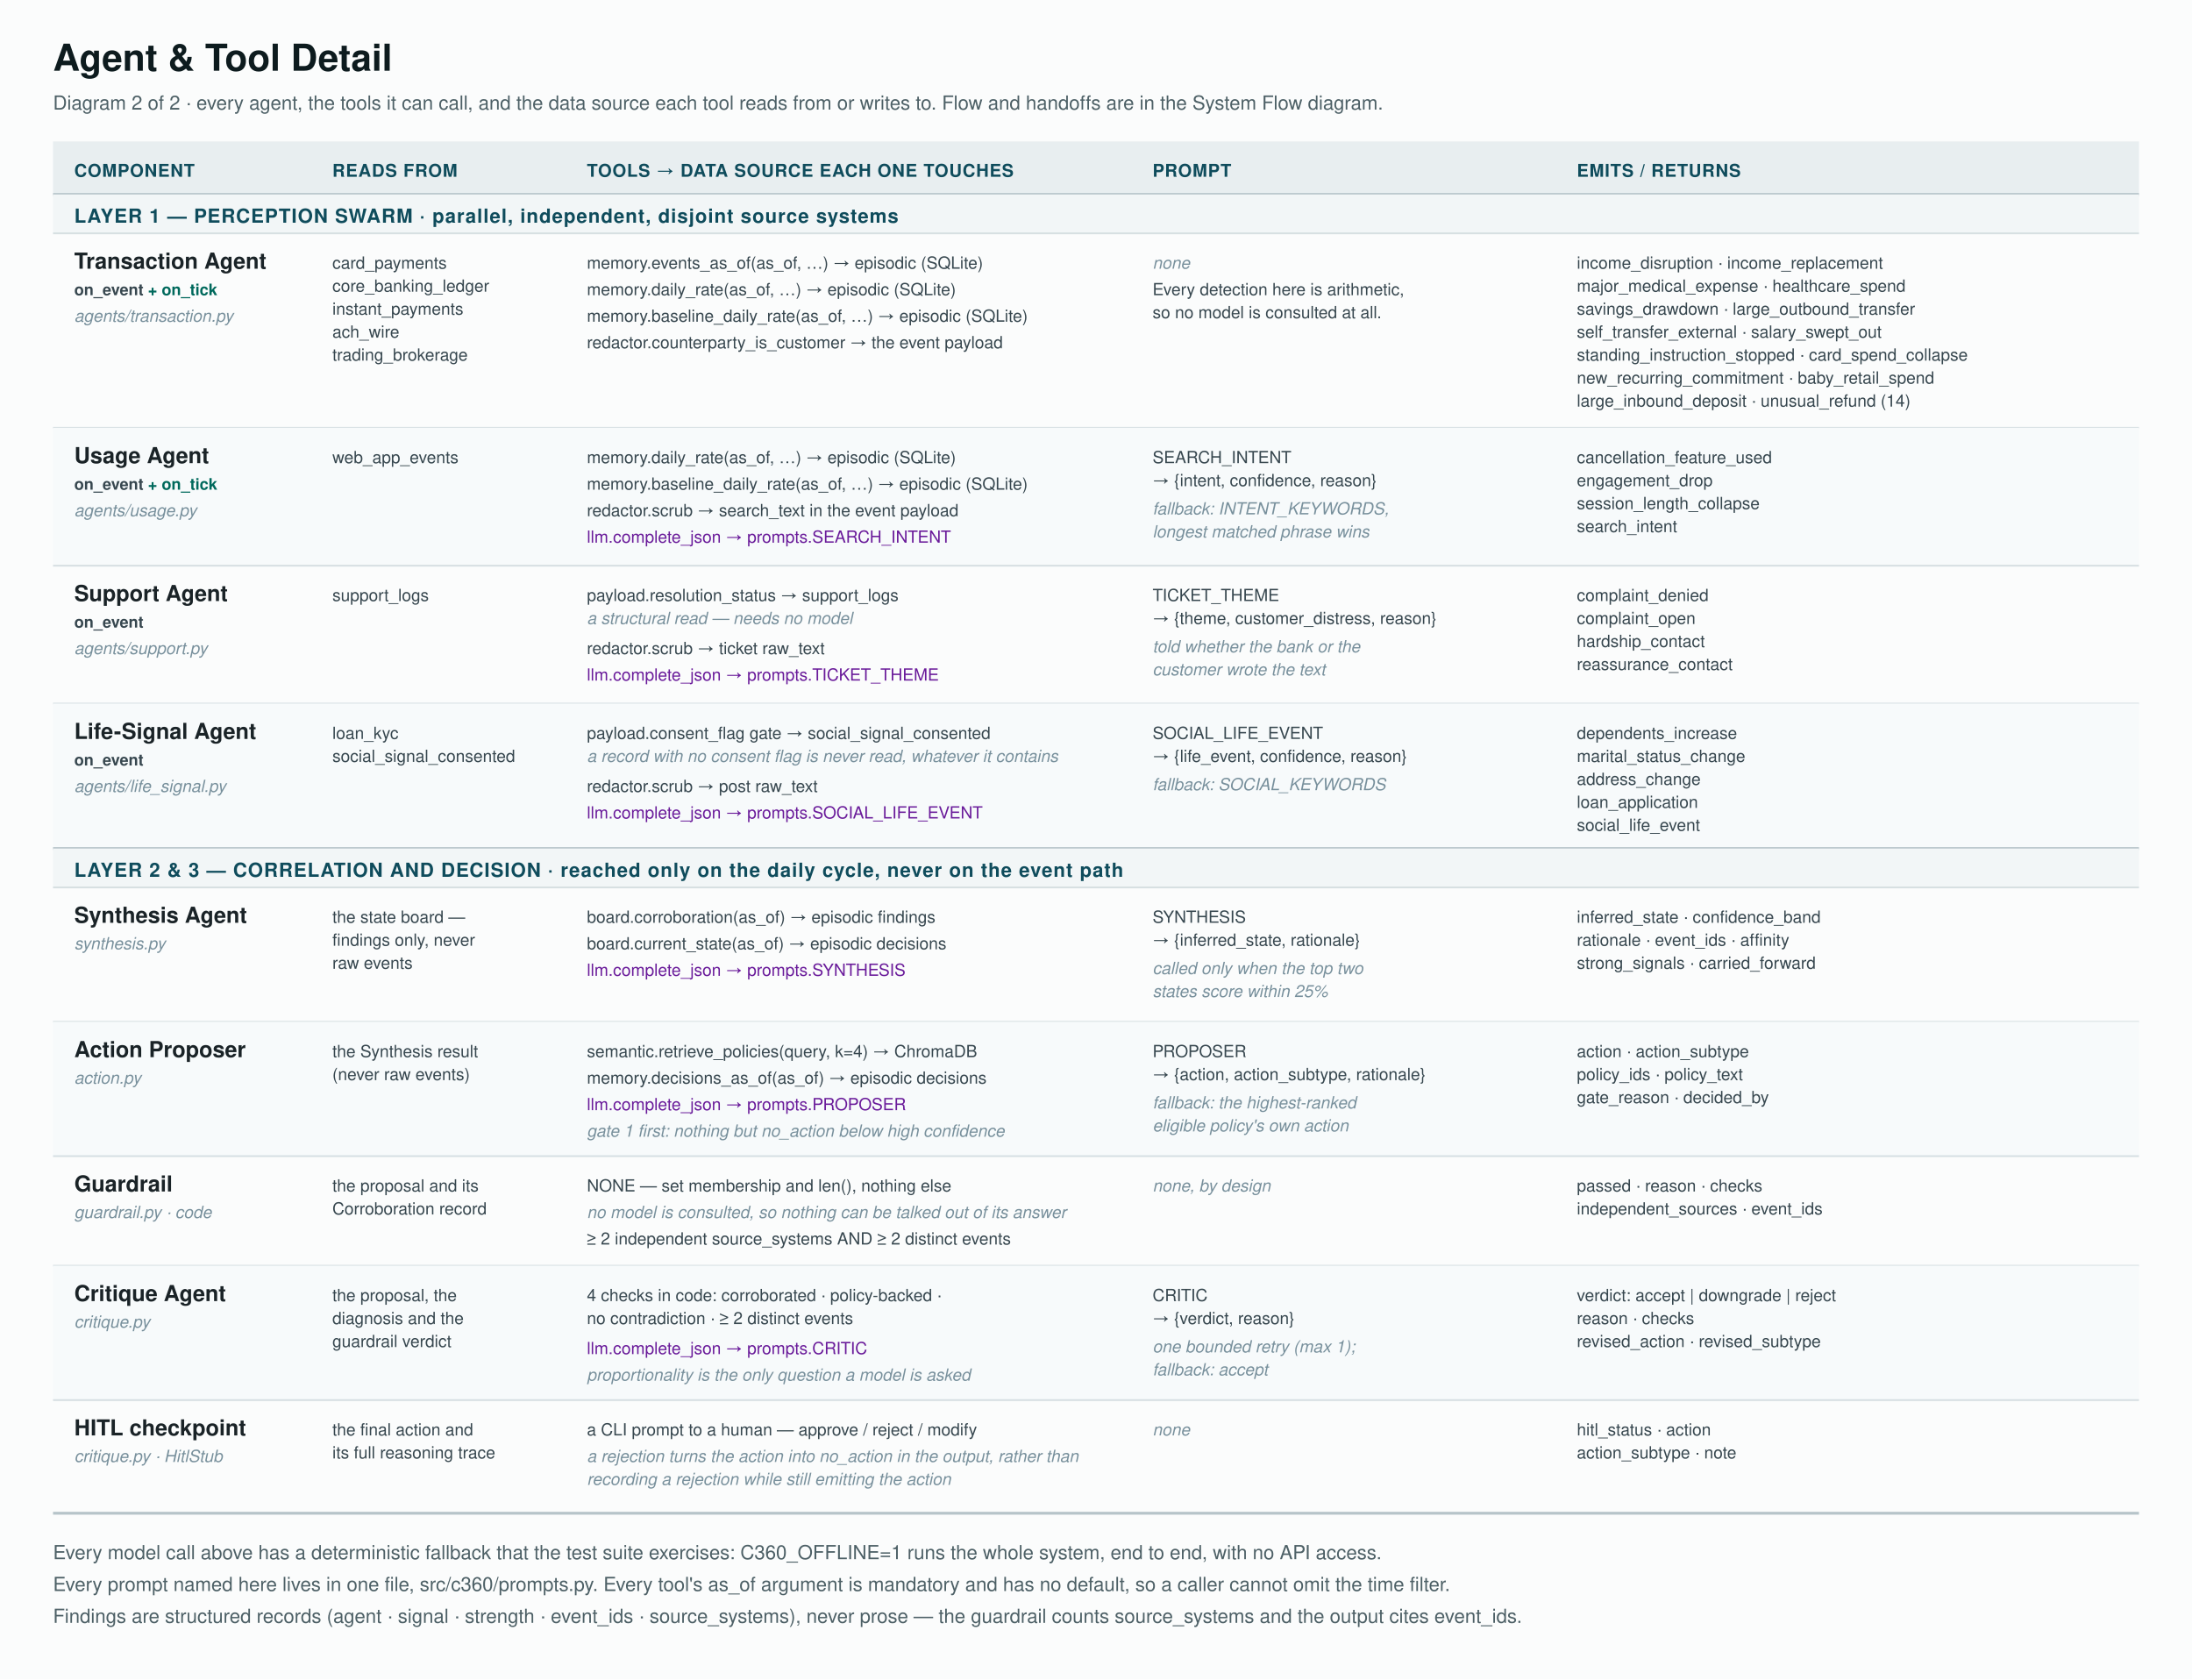
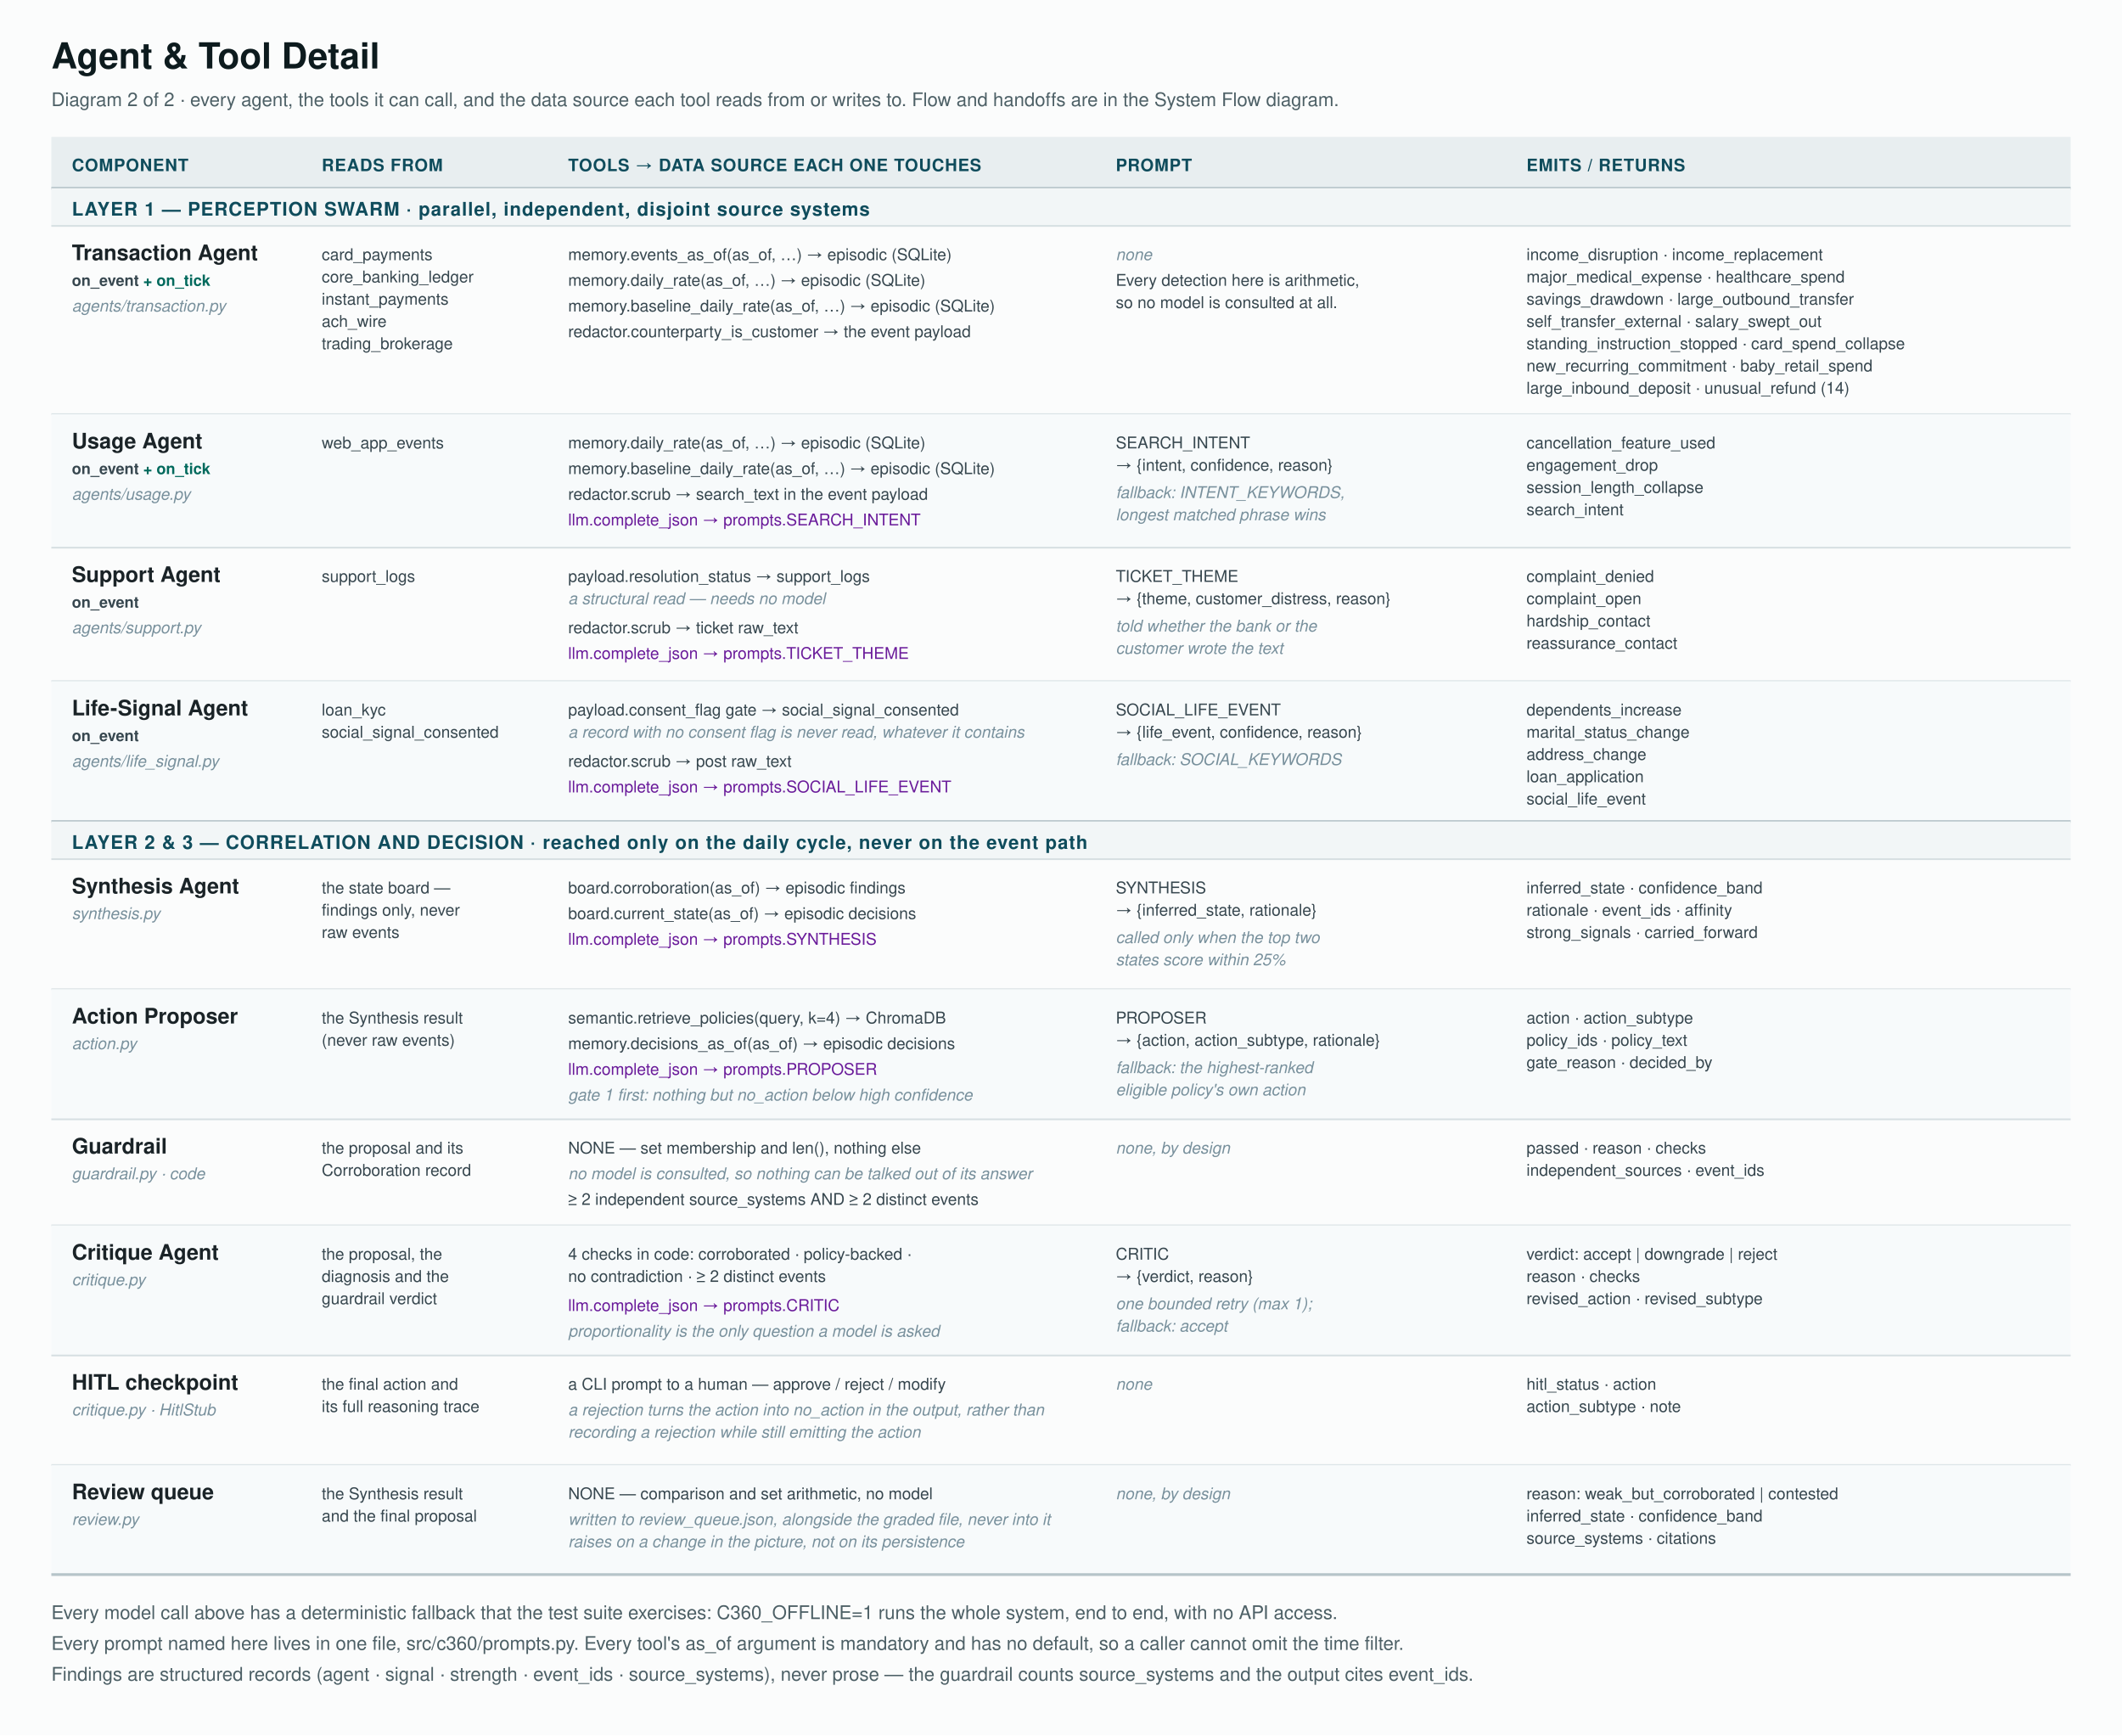
- <svg xmlns="http://www.w3.org/2000/svg" viewBox="0 0 1240 950" width="1240" height="950" font-family="Segoe UI, Helvetica, Arial, sans-serif">
+ <svg xmlns="http://www.w3.org/2000/svg" viewBox="0 0 1240 1014" width="1240" height="1014" font-family="Segoe UI, Helvetica, Arial, sans-serif">
  <style>
    .title  { font-size: 21px; font-weight: 700; fill: #0d1b1e; }
    .sub    { font-size: 11px; fill: #4d6066; }
    .colh   { font-size: 10px; font-weight: 700; fill: #0f4c5c; letter-spacing: 0.4px; }
    .name   { font-size: 12.5px; font-weight: 600; fill: #1a2327; }
    .trig   { font-size: 9px; fill: #00695c; font-weight: 600; }
    .trigs  { font-size: 9px; fill: #37474f; font-weight: 600; }
    .cell   { font-size: 9.5px; fill: #37474f; }
    .cellm  { font-size: 9.5px; fill: #6a1b9a; }
    .cellg  { font-size: 9.5px; fill: #78909c; font-style: italic; }
    .sect   { font-size: 11px; font-weight: 700; fill: #0f4c5c; letter-spacing: 0.5px; }
    .rule   { stroke: #d6dfe2; stroke-width: 1; }
    .rulet  { stroke: #b6c4c9; stroke-width: 1.6; }
  </style>
-   <rect width="1240" height="950" fill="#fbfcfc" />
+   <rect width="1240" height="1014" fill="#fbfcfc" />
  <text x="30" y="40" class="title">Agent &amp; Tool Detail</text>
  <text x="30" y="62" class="sub">Diagram 2 of 2 · every agent, the tools it can call, and the data source each tool reads from or writes to. Flow and handoffs are in the System Flow diagram.</text>
  <rect x="30" y="80" width="1180" height="30" fill="#e8eef0" />
  <text x="42" y="100" class="colh">COMPONENT</text>
  <text x="188" y="100" class="colh">READS FROM</text>
  <text x="332" y="100" class="colh">TOOLS  →  DATA SOURCE EACH ONE TOUCHES</text>
  <text x="652" y="100" class="colh">PROMPT</text>
  <text x="892" y="100" class="colh">EMITS / RETURNS</text>
  <line x1="30" y1="110" x2="1210" y2="110" class="rulet" />
  <rect x="30" y="110" width="1180" height="22" fill="#f2f6f7" />
  <text x="42" y="126" class="sect">LAYER 1 — PERCEPTION SWARM · parallel, independent, disjoint source systems</text>
  <line x1="30" y1="132" x2="1210" y2="132" class="rule" />
  <text x="42" y="152" class="name">Transaction Agent</text>
  <text x="42" y="167" class="trigs">on_event <tspan class="trig">+ on_tick</tspan>
  </text>
  <text x="42" y="182" class="cellg">agents/transaction.py</text>
  <text x="188" y="152" class="cell">card_payments</text>
  <text x="188" y="165" class="cell">core_banking_ledger</text>
  <text x="188" y="178" class="cell">instant_payments</text>
  <text x="188" y="191" class="cell">ach_wire</text>
  <text x="188" y="204" class="cell">trading_brokerage</text>
  <text x="332" y="152" class="cell">memory.events_as_of(as_of, …)  →  episodic (SQLite)</text>
  <text x="332" y="167" class="cell">memory.daily_rate(as_of, …)  →  episodic (SQLite)</text>
  <text x="332" y="182" class="cell">memory.baseline_daily_rate(as_of, …)  →  episodic (SQLite)</text>
  <text x="332" y="197" class="cell">redactor.counterparty_is_customer  →  the event payload</text>
  <text x="652" y="152" class="cellg">none</text>
  <text x="652" y="167" class="cell">Every detection here is arithmetic,</text>
  <text x="652" y="180" class="cell">so no model is consulted at all.</text>
  <text x="892" y="152" class="cell">income_disruption · income_replacement</text>
  <text x="892" y="165" class="cell">major_medical_expense · healthcare_spend</text>
  <text x="892" y="178" class="cell">savings_drawdown · large_outbound_transfer</text>
  <text x="892" y="191" class="cell">self_transfer_external · salary_swept_out</text>
  <text x="892" y="204" class="cell">standing_instruction_stopped · card_spend_collapse</text>
  <text x="892" y="217" class="cell">new_recurring_commitment · baby_retail_spend</text>
  <text x="892" y="230" class="cell">large_inbound_deposit · unusual_refund    (14)</text>
  <line x1="30" y1="242" x2="1210" y2="242" class="rule" />
  <rect x="30" y="242" width="1180" height="78" fill="#f7fafb" />
  <text x="42" y="262" class="name">Usage Agent</text>
  <text x="42" y="277" class="trigs">on_event <tspan class="trig">+ on_tick</tspan>
  </text>
  <text x="42" y="292" class="cellg">agents/usage.py</text>
  <text x="188" y="262" class="cell">web_app_events</text>
  <text x="332" y="262" class="cell">memory.daily_rate(as_of, …)  →  episodic (SQLite)</text>
  <text x="332" y="277" class="cell">memory.baseline_daily_rate(as_of, …)  →  episodic (SQLite)</text>
  <text x="332" y="292" class="cell">redactor.scrub  →  search_text in the event payload</text>
  <text x="332" y="307" class="cellm">llm.complete_json  →  prompts.SEARCH_INTENT</text>
  <text x="652" y="262" class="cell">SEARCH_INTENT</text>
  <text x="652" y="275" class="cell">→ {intent, confidence, reason}</text>
  <text x="652" y="291" class="cellg">fallback: INTENT_KEYWORDS,</text>
  <text x="652" y="304" class="cellg">longest matched phrase wins</text>
  <text x="892" y="262" class="cell">cancellation_feature_used</text>
  <text x="892" y="275" class="cell">engagement_drop</text>
  <text x="892" y="288" class="cell">session_length_collapse</text>
  <text x="892" y="301" class="cell">search_intent</text>
  <line x1="30" y1="320" x2="1210" y2="320" class="rule" />
  <text x="42" y="340" class="name">Support Agent</text>
  <text x="42" y="355" class="trigs">on_event</text>
  <text x="42" y="370" class="cellg">agents/support.py</text>
  <text x="188" y="340" class="cell">support_logs</text>
  <text x="332" y="340" class="cell">payload.resolution_status  →  support_logs</text>
  <text x="332" y="353" class="cellg">a structural read — needs no model</text>
  <text x="332" y="370" class="cell">redactor.scrub  →  ticket raw_text</text>
  <text x="332" y="385" class="cellm">llm.complete_json  →  prompts.TICKET_THEME</text>
  <text x="652" y="340" class="cell">TICKET_THEME</text>
  <text x="652" y="353" class="cell">→ {theme, customer_distress, reason}</text>
  <text x="652" y="369" class="cellg">told whether the bank or the</text>
  <text x="652" y="382" class="cellg">customer wrote the text</text>
  <text x="892" y="340" class="cell">complaint_denied</text>
  <text x="892" y="353" class="cell">complaint_open</text>
  <text x="892" y="366" class="cell">hardship_contact</text>
  <text x="892" y="379" class="cell">reassurance_contact</text>
  <line x1="30" y1="398" x2="1210" y2="398" class="rule" />
  <rect x="30" y="398" width="1180" height="82" fill="#f7fafb" />
  <text x="42" y="418" class="name">Life-Signal Agent</text>
  <text x="42" y="433" class="trigs">on_event</text>
  <text x="42" y="448" class="cellg">agents/life_signal.py</text>
  <text x="188" y="418" class="cell">loan_kyc</text>
  <text x="188" y="431" class="cell">social_signal_consented</text>
  <text x="332" y="418" class="cell">payload.consent_flag gate  →  social_signal_consented</text>
  <text x="332" y="431" class="cellg">a record with no consent flag is never read, whatever it contains</text>
  <text x="332" y="448" class="cell">redactor.scrub  →  post raw_text</text>
  <text x="332" y="463" class="cellm">llm.complete_json  →  prompts.SOCIAL_LIFE_EVENT</text>
  <text x="652" y="418" class="cell">SOCIAL_LIFE_EVENT</text>
  <text x="652" y="431" class="cell">→ {life_event, confidence, reason}</text>
  <text x="652" y="447" class="cellg">fallback: SOCIAL_KEYWORDS</text>
  <text x="892" y="418" class="cell">dependents_increase</text>
  <text x="892" y="431" class="cell">marital_status_change</text>
  <text x="892" y="444" class="cell">address_change</text>
  <text x="892" y="457" class="cell">loan_application</text>
  <text x="892" y="470" class="cell">social_life_event</text>
  <line x1="30" y1="480" x2="1210" y2="480" class="rulet" />
  <rect x="30" y="480" width="1180" height="22" fill="#f2f6f7" />
  <text x="42" y="496" class="sect">LAYER 2 &amp; 3 — CORRELATION AND DECISION · reached only on the daily cycle, never on the event path</text>
  <line x1="30" y1="502" x2="1210" y2="502" class="rule" />
  <text x="42" y="522" class="name">Synthesis Agent</text>
  <text x="42" y="537" class="cellg">synthesis.py</text>
  <text x="188" y="522" class="cell">the state board —</text>
  <text x="188" y="535" class="cell">findings only, never</text>
  <text x="188" y="548" class="cell">raw events</text>
  <text x="332" y="522" class="cell">board.corroboration(as_of)  →  episodic findings</text>
  <text x="332" y="537" class="cell">board.current_state(as_of)  →  episodic decisions</text>
  <text x="332" y="552" class="cellm">llm.complete_json  →  prompts.SYNTHESIS</text>
  <text x="652" y="522" class="cell">SYNTHESIS</text>
  <text x="652" y="535" class="cell">→ {inferred_state, rationale}</text>
  <text x="652" y="551" class="cellg">called only when the top two</text>
  <text x="652" y="564" class="cellg">states score within 25%</text>
  <text x="892" y="522" class="cell">inferred_state · confidence_band</text>
  <text x="892" y="535" class="cell">rationale · event_ids · affinity</text>
  <text x="892" y="548" class="cell">strong_signals · carried_forward</text>
  <line x1="30" y1="578" x2="1210" y2="578" class="rule" />
  <rect x="30" y="578" width="1180" height="76" fill="#f7fafb" />
  <text x="42" y="598" class="name">Action Proposer</text>
  <text x="42" y="613" class="cellg">action.py</text>
  <text x="188" y="598" class="cell">the Synthesis result</text>
  <text x="188" y="611" class="cell">(never raw events)</text>
  <text x="332" y="598" class="cell">semantic.retrieve_policies(query, k=4)  →  ChromaDB</text>
  <text x="332" y="613" class="cell">memory.decisions_as_of(as_of)  →  episodic decisions</text>
  <text x="332" y="628" class="cellm">llm.complete_json  →  prompts.PROPOSER</text>
  <text x="332" y="643" class="cellg">gate 1 first: nothing but no_action below high confidence</text>
  <text x="652" y="598" class="cell">PROPOSER</text>
  <text x="652" y="611" class="cell">→ {action, action_subtype, rationale}</text>
  <text x="652" y="627" class="cellg">fallback: the highest-ranked</text>
  <text x="652" y="640" class="cellg">eligible policy's own action</text>
  <text x="892" y="598" class="cell">action · action_subtype</text>
  <text x="892" y="611" class="cell">policy_ids · policy_text</text>
  <text x="892" y="624" class="cell">gate_reason · decided_by</text>
  <line x1="30" y1="654" x2="1210" y2="654" class="rule" />
  <text x="42" y="674" class="name">Guardrail</text>
  <text x="42" y="689" class="cellg">guardrail.py · code</text>
  <text x="188" y="674" class="cell">the proposal and its</text>
  <text x="188" y="687" class="cell">Corroboration record</text>
  <text x="332" y="674" class="cell">NONE — set membership and len(), nothing else</text>
  <text x="332" y="689" class="cellg">no model is consulted, so nothing can be talked out of its answer</text>
  <text x="332" y="704" class="cell">≥ 2 independent source_systems AND ≥ 2 distinct events</text>
  <text x="652" y="674" class="cellg">none, by design</text>
  <text x="892" y="674" class="cell">passed · reason · checks</text>
  <text x="892" y="687" class="cell">independent_sources · event_ids</text>
  <line x1="30" y1="716" x2="1210" y2="716" class="rule" />
  <rect x="30" y="716" width="1180" height="76" fill="#f7fafb" />
  <text x="42" y="736" class="name">Critique Agent</text>
  <text x="42" y="751" class="cellg">critique.py</text>
  <text x="188" y="736" class="cell">the proposal, the</text>
  <text x="188" y="749" class="cell">diagnosis and the</text>
  <text x="188" y="762" class="cell">guardrail verdict</text>
  <text x="332" y="736" class="cell">4 checks in code: corroborated · policy-backed ·</text>
  <text x="332" y="749" class="cell">no contradiction · ≥ 2 distinct events</text>
  <text x="332" y="766" class="cellm">llm.complete_json  →  prompts.CRITIC</text>
  <text x="332" y="781" class="cellg">proportionality is the only question a model is asked</text>
  <text x="652" y="736" class="cell">CRITIC</text>
  <text x="652" y="749" class="cell">→ {verdict, reason}</text>
  <text x="652" y="765" class="cellg">one bounded retry (max 1);</text>
  <text x="652" y="778" class="cellg">fallback: accept</text>
  <text x="892" y="736" class="cell">verdict: accept | downgrade | reject</text>
  <text x="892" y="749" class="cell">reason · checks</text>
  <text x="892" y="762" class="cell">revised_action · revised_subtype</text>
  <line x1="30" y1="792" x2="1210" y2="792" class="rule" />
  <text x="42" y="812" class="name">HITL checkpoint</text>
  <text x="42" y="827" class="cellg">critique.py · HitlStub</text>
  <text x="188" y="812" class="cell">the final action and</text>
  <text x="188" y="825" class="cell">its full reasoning trace</text>
  <text x="332" y="812" class="cell">a CLI prompt to a human — approve / reject / modify</text>
  <text x="332" y="827" class="cellg">a rejection turns the action into no_action in the output, rather than</text>
  <text x="332" y="840" class="cellg">recording a rejection while still emitting the action</text>
  <text x="652" y="812" class="cellg">none</text>
  <text x="892" y="812" class="cell">hitl_status · action</text>
  <text x="892" y="825" class="cell">action_subtype · note</text>
-   <line x1="30" y1="856" x2="1210" y2="856" class="rulet" />
-   <text x="30" y="882" class="sub">Every model call above has a deterministic fallback that the test suite exercises: C360_OFFLINE=1 runs the whole system, end to end, with no API access.</text>
-   <text x="30" y="900" class="sub">Every prompt named here lives in one file, src/c360/prompts.py. Every tool's as_of argument is mandatory and has no default, so a caller cannot omit the time filter.</text>
-   <text x="30" y="918" class="sub">Findings are structured records (agent · signal · strength · event_ids · source_systems), never prose — the guardrail counts source_systems and the output cites event_ids.</text>
+   <line x1="30" y1="856" x2="1210" y2="856" class="rule" />
+   <rect x="30" y="856" width="1180" height="64" fill="#f7fafb" />
+   <text x="42" y="876" class="name">Review queue</text>
+   <text x="42" y="891" class="cellg">review.py</text>
+   <text x="188" y="876" class="cell">the Synthesis result</text>
+   <text x="188" y="889" class="cell">and the final proposal</text>
+   <text x="332" y="876" class="cell">NONE — comparison and set arithmetic, no model</text>
+   <text x="332" y="891" class="cellg">written to review_queue.json, alongside the graded file, never into it</text>
+   <text x="332" y="904" class="cellg">raises on a change in the picture, not on its persistence</text>
+   <text x="652" y="876" class="cellg">none, by design</text>
+   <text x="892" y="876" class="cell">reason: weak_but_corroborated | contested</text>
+   <text x="892" y="889" class="cell">inferred_state · confidence_band</text>
+   <text x="892" y="902" class="cell">source_systems · citations</text>
+   <line x1="30" y1="920" x2="1210" y2="920" class="rulet" />
+   <text x="30" y="946" class="sub">Every model call above has a deterministic fallback that the test suite exercises: C360_OFFLINE=1 runs the whole system, end to end, with no API access.</text>
+   <text x="30" y="964" class="sub">Every prompt named here lives in one file, src/c360/prompts.py. Every tool's as_of argument is mandatory and has no default, so a caller cannot omit the time filter.</text>
+   <text x="30" y="982" class="sub">Findings are structured records (agent · signal · strength · event_ids · source_systems), never prose — the guardrail counts source_systems and the output cites event_ids.</text>
</svg>
